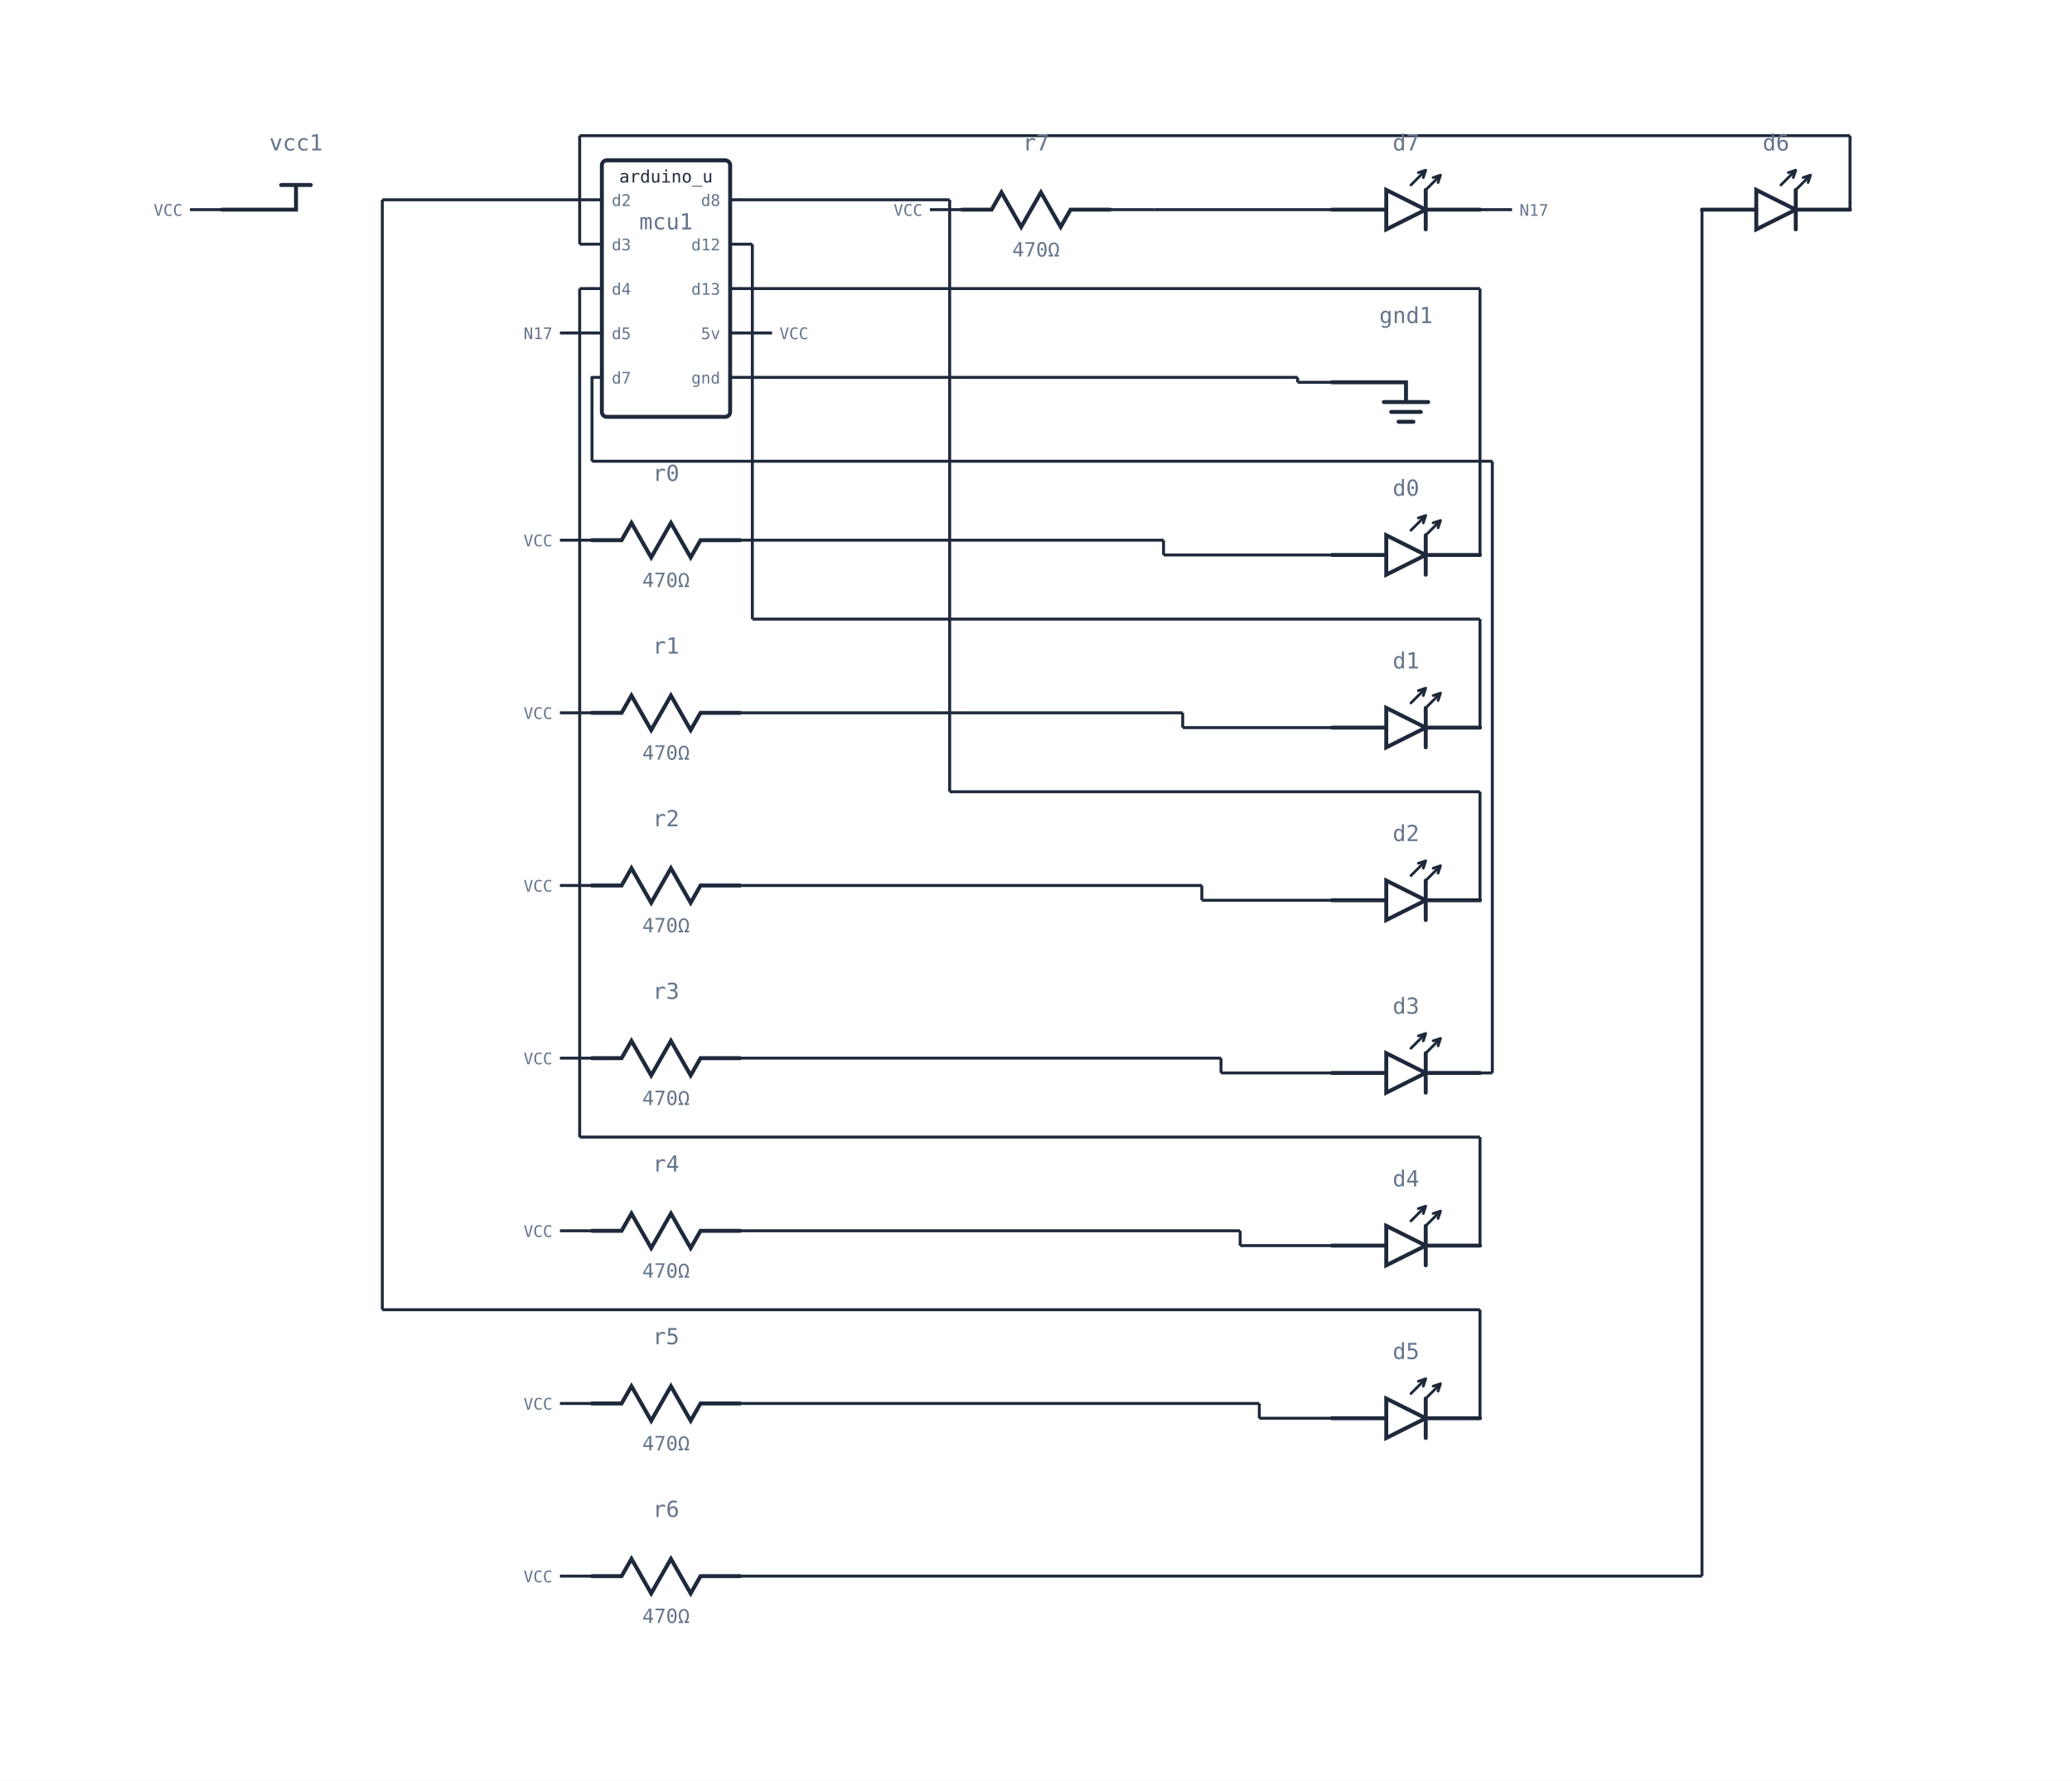
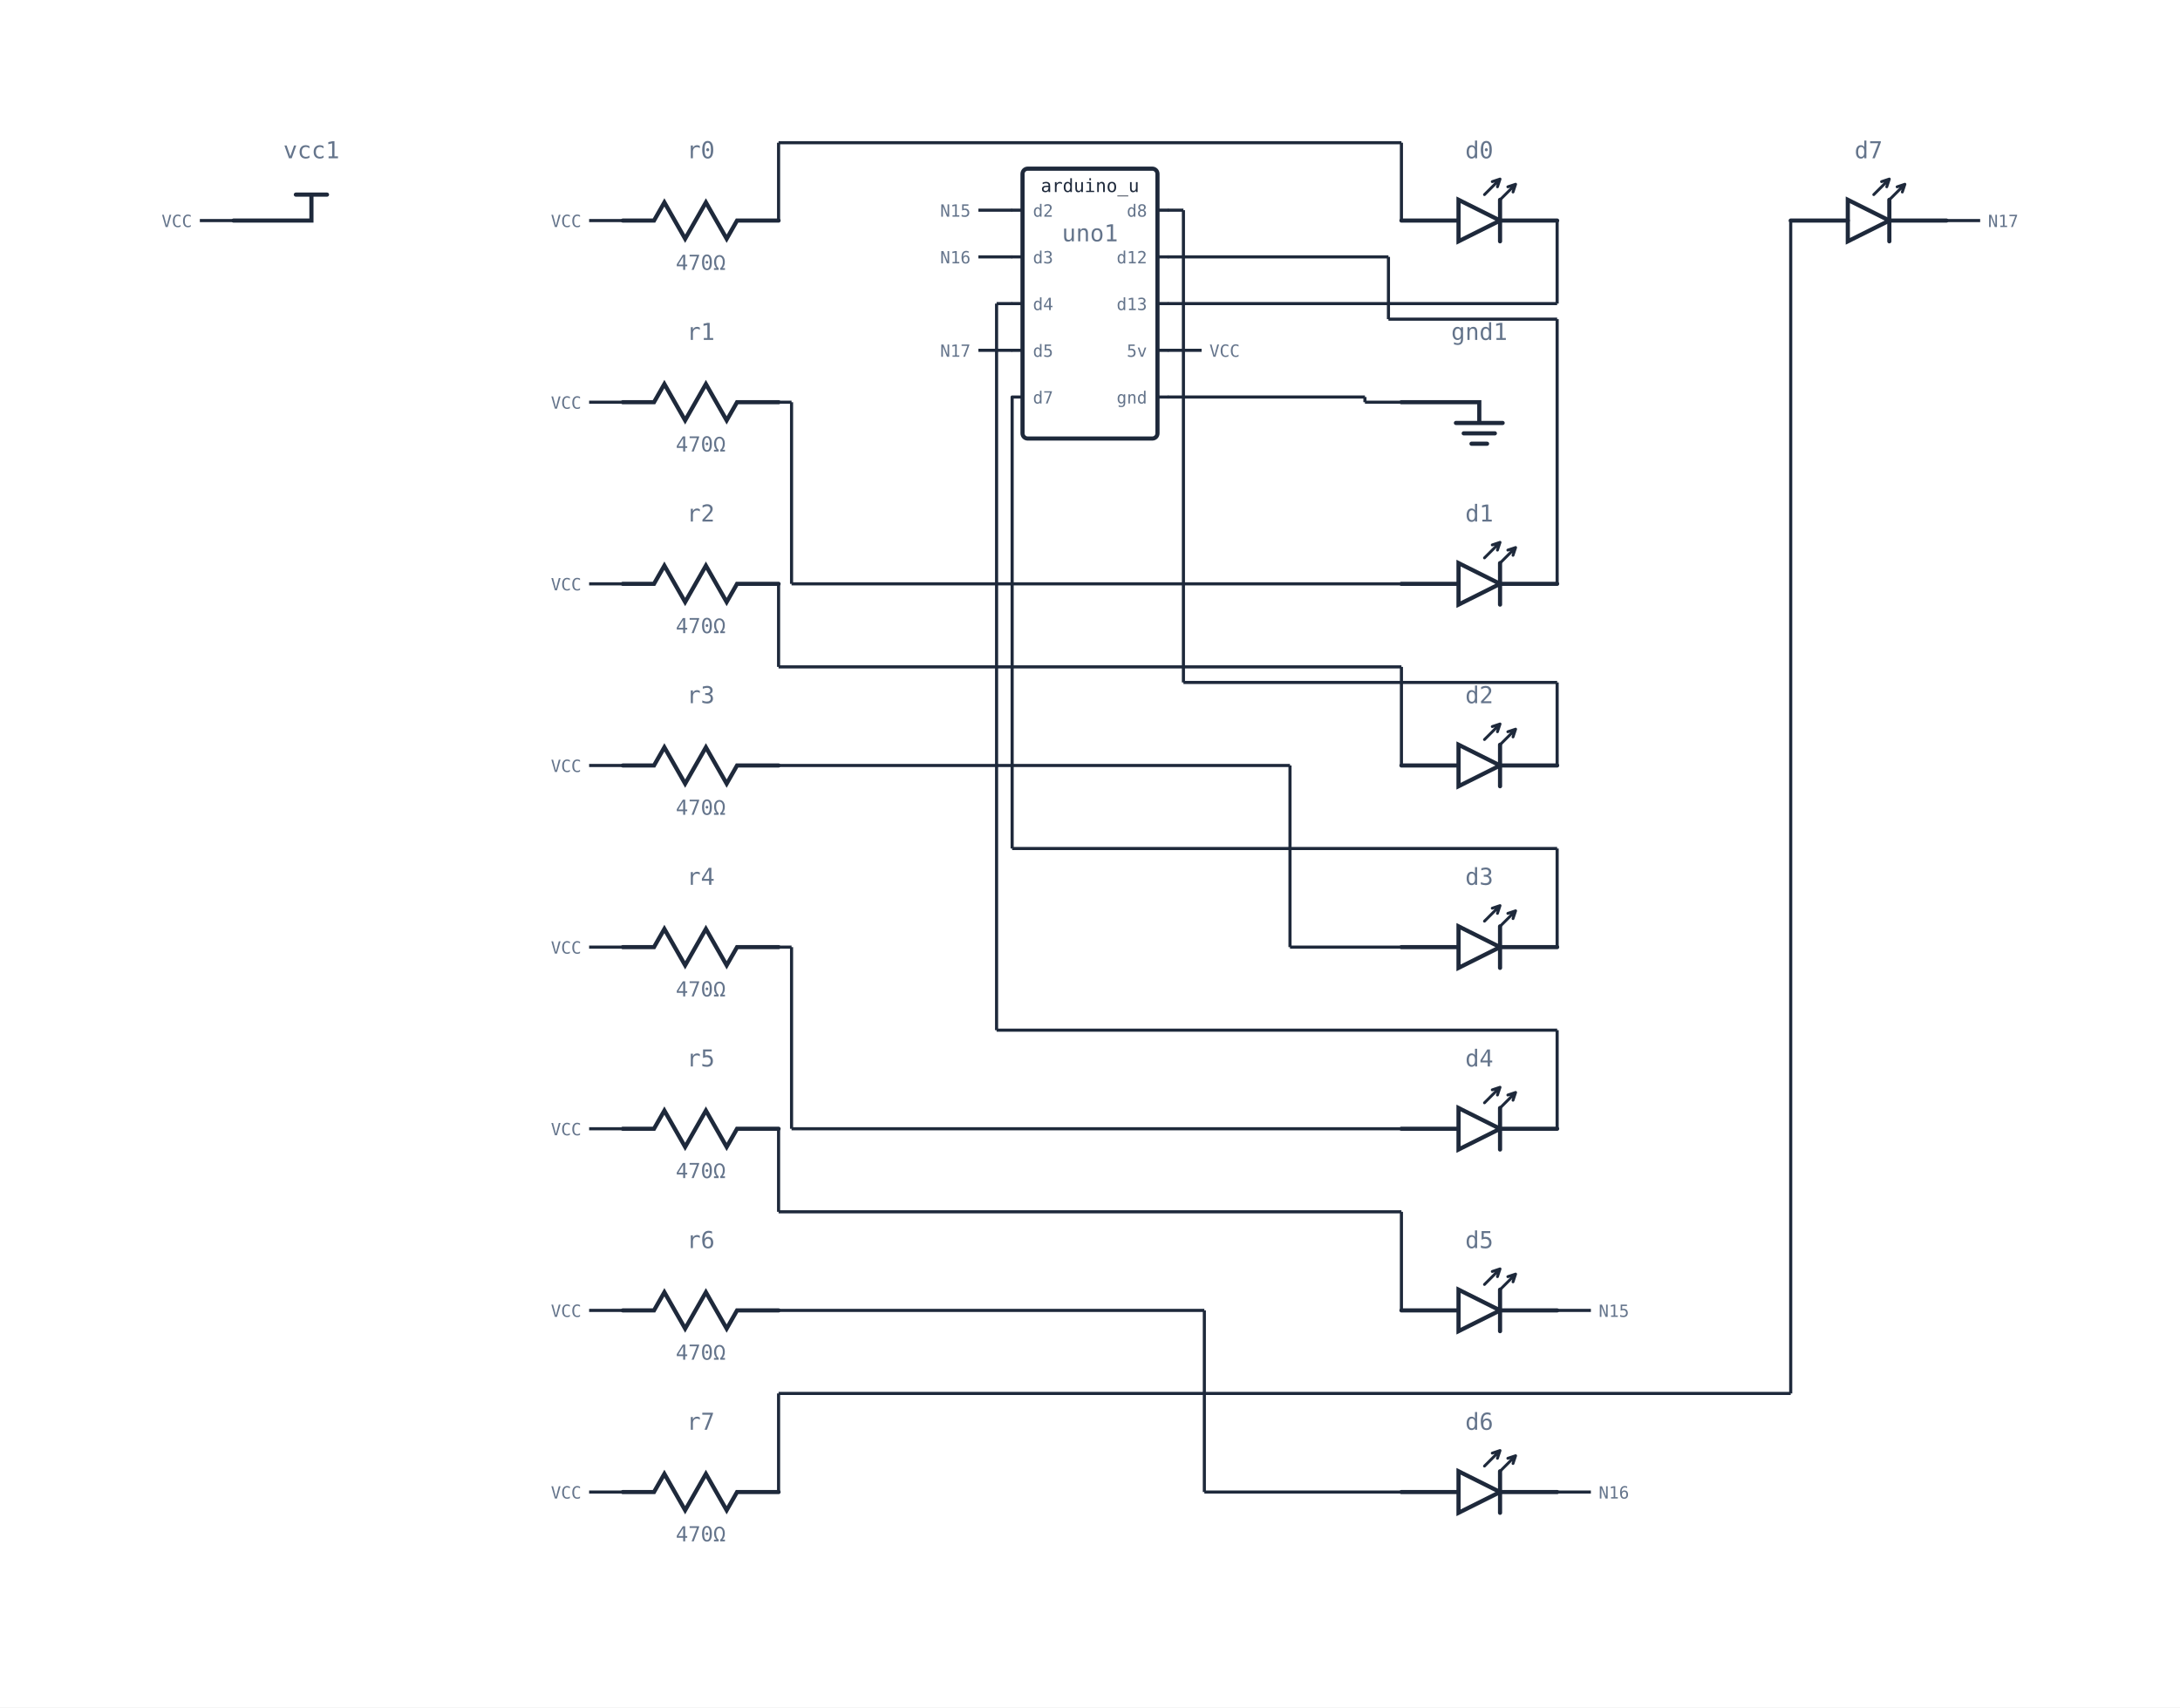
- <svg xmlns="http://www.w3.org/2000/svg" width="840" height="722" viewBox="0 0 840 722">
-   <rect width="840" height="722" fill="#ffffff" />
-   <g fill="none" stroke="#1e293b" stroke-width="1.2">
-     <line x1="690" y1="85" x2="690" y2="639" />
-     <line x1="690" y1="639" x2="300" y2="639" />
-   </g>
-   <g fill="none" stroke="#1e293b" stroke-width="1.2">
-     <line x1="467.824" y1="85" x2="467.824" y2="85" />
-     <line x1="450" y1="85" x2="467.824" y2="85" />
-     <line x1="540" y1="85" x2="467.824" y2="85" />
-   </g>
-   <g fill="none" stroke="#1e293b" stroke-width="1.2">
-     <line x1="471.706" y1="219" x2="471.706" y2="225" />
-     <line x1="300" y1="219" x2="471.706" y2="219" />
-     <line x1="540" y1="225" x2="471.706" y2="225" />
-   </g>
-   <g fill="none" stroke="#1e293b" stroke-width="1.2">
-     <line x1="300" y1="117" x2="600" y2="117" />
-     <line x1="600" y1="117" x2="600" y2="225" />
-   </g>
-   <g fill="none" stroke="#1e293b" stroke-width="1.2">
-     <line x1="479.471" y1="289" x2="479.471" y2="295" />
-     <line x1="300" y1="289" x2="479.471" y2="289" />
-     <line x1="540" y1="295" x2="479.471" y2="295" />
-   </g>
-   <g fill="none" stroke="#1e293b" stroke-width="1.2">
-     <line x1="300" y1="99" x2="305" y2="99" />
-     <line x1="305" y1="99" x2="305" y2="251" />
-     <line x1="305" y1="251" x2="600" y2="251" />
-     <line x1="600" y1="251" x2="600" y2="295" />
-   </g>
-   <g fill="none" stroke="#1e293b" stroke-width="1.2">
-     <line x1="487.235" y1="359" x2="487.235" y2="365" />
-     <line x1="300" y1="359" x2="487.235" y2="359" />
-     <line x1="540" y1="365" x2="487.235" y2="365" />
-   </g>
-   <g fill="none" stroke="#1e293b" stroke-width="1.2">
-     <line x1="300" y1="81" x2="385" y2="81" />
-     <line x1="385" y1="81" x2="385" y2="321" />
-     <line x1="385" y1="321" x2="600" y2="321" />
-     <line x1="600" y1="321" x2="600" y2="365" />
-   </g>
-   <g fill="none" stroke="#1e293b" stroke-width="1.2">
-     <line x1="495" y1="429" x2="495" y2="435" />
-     <line x1="300" y1="429" x2="495" y2="429" />
-     <line x1="540" y1="435" x2="495" y2="435" />
-   </g>
-   <g fill="none" stroke="#1e293b" stroke-width="1.2">
-     <line x1="240" y1="153" x2="240" y2="187" />
-     <line x1="240" y1="187" x2="605" y2="187" />
-     <line x1="605" y1="187" x2="605" y2="435" />
-     <line x1="605" y1="435" x2="600" y2="435" />
-   </g>
-   <g fill="none" stroke="#1e293b" stroke-width="1.2">
-     <line x1="502.765" y1="499" x2="502.765" y2="505" />
-     <line x1="300" y1="499" x2="502.765" y2="499" />
-     <line x1="540" y1="505" x2="502.765" y2="505" />
-   </g>
-   <g fill="none" stroke="#1e293b" stroke-width="1.2">
-     <line x1="240" y1="117" x2="235" y2="117" />
-     <line x1="235" y1="117" x2="235" y2="461" />
-     <line x1="235" y1="461" x2="600" y2="461" />
-     <line x1="600" y1="461" x2="600" y2="505" />
-   </g>
-   <g fill="none" stroke="#1e293b" stroke-width="1.2">
-     <line x1="510.529" y1="569" x2="510.529" y2="575" />
-     <line x1="300" y1="569" x2="510.529" y2="569" />
-     <line x1="540" y1="575" x2="510.529" y2="575" />
-   </g>
-   <g fill="none" stroke="#1e293b" stroke-width="1.2">
-     <line x1="240" y1="81" x2="155" y2="81" />
-     <line x1="155" y1="81" x2="155" y2="531" />
-     <line x1="155" y1="531" x2="600" y2="531" />
-     <line x1="600" y1="531" x2="600" y2="575" />
-   </g>
-   <g fill="none" stroke="#1e293b" stroke-width="1.2">
-     <line x1="750" y1="85" x2="750" y2="55" />
-     <line x1="750" y1="55" x2="235" y2="55" />
-     <line x1="235" y1="55" x2="235" y2="99" />
-     <line x1="235" y1="99" x2="240" y2="99" />
-   </g>
-   <g fill="none" stroke="#1e293b" stroke-width="1.2">
-     <line x1="526.059" y1="153" x2="526.059" y2="155" />
-     <line x1="300" y1="153" x2="526.059" y2="153" />
-     <line x1="540" y1="155" x2="526.059" y2="155" />
+ <svg xmlns="http://www.w3.org/2000/svg" width="840" height="658" viewBox="0 0 840 658">
+   <rect width="840" height="658" fill="#ffffff" />
+   <g fill="none" stroke="#1e293b" stroke-width="1.2">
+     <line x1="464.062" y1="505" x2="464.062" y2="575" />
+     <line x1="300" y1="505" x2="464.062" y2="505" />
+     <line x1="540" y1="575" x2="464.062" y2="575" />
+   </g>
+   <g fill="none" stroke="#1e293b" stroke-width="1.2">
+     <line x1="690" y1="85" x2="690" y2="537" />
+     <line x1="690" y1="537" x2="300" y2="537" />
+     <line x1="300" y1="537" x2="300" y2="575" />
+   </g>
+   <g fill="none" stroke="#1e293b" stroke-width="1.2">
+     <line x1="300" y1="85" x2="300" y2="55" />
+     <line x1="300" y1="55" x2="540" y2="55" />
+     <line x1="540" y1="55" x2="540" y2="85" />
+   </g>
+   <g fill="none" stroke="#1e293b" stroke-width="1.2">
+     <line x1="600" y1="85" x2="600" y2="117" />
+     <line x1="600" y1="117" x2="450" y2="117" />
+   </g>
+   <g fill="none" stroke="#1e293b" stroke-width="1.2">
+     <line x1="300" y1="155" x2="305" y2="155" />
+     <line x1="305" y1="155" x2="305" y2="225" />
+     <line x1="305" y1="225" x2="540" y2="225" />
+   </g>
+   <g fill="none" stroke="#1e293b" stroke-width="1.2">
+     <line x1="450" y1="99" x2="535" y2="99" />
+     <line x1="535" y1="99" x2="535" y2="123" />
+     <line x1="535" y1="123" x2="600" y2="123" />
+     <line x1="600" y1="123" x2="600" y2="225" />
+   </g>
+   <g fill="none" stroke="#1e293b" stroke-width="1.2">
+     <line x1="300" y1="225" x2="300" y2="257" />
+     <line x1="300" y1="257" x2="540" y2="257" />
+     <line x1="540" y1="257" x2="540" y2="295" />
+   </g>
+   <g fill="none" stroke="#1e293b" stroke-width="1.2">
+     <line x1="450" y1="81" x2="456" y2="81" />
+     <line x1="456" y1="81" x2="456" y2="263" />
+     <line x1="456" y1="263" x2="600" y2="263" />
+     <line x1="600" y1="263" x2="600" y2="295" />
+   </g>
+   <g fill="none" stroke="#1e293b" stroke-width="1.2">
+     <line x1="497.062" y1="295" x2="497.062" y2="365" />
+     <line x1="300" y1="295" x2="497.062" y2="295" />
+     <line x1="540" y1="365" x2="497.062" y2="365" />
+   </g>
+   <g fill="none" stroke="#1e293b" stroke-width="1.2">
+     <line x1="390" y1="153" x2="390" y2="327" />
+     <line x1="390" y1="327" x2="600" y2="327" />
+     <line x1="600" y1="327" x2="600" y2="365" />
+   </g>
+   <g fill="none" stroke="#1e293b" stroke-width="1.2">
+     <line x1="300" y1="365" x2="305" y2="365" />
+     <line x1="305" y1="365" x2="305" y2="435" />
+     <line x1="305" y1="435" x2="540" y2="435" />
+   </g>
+   <g fill="none" stroke="#1e293b" stroke-width="1.2">
+     <line x1="390" y1="117" x2="384" y2="117" />
+     <line x1="384" y1="117" x2="384" y2="397" />
+     <line x1="384" y1="397" x2="600" y2="397" />
+     <line x1="600" y1="397" x2="600" y2="435" />
+   </g>
+   <g fill="none" stroke="#1e293b" stroke-width="1.2">
+     <line x1="300" y1="435" x2="300" y2="467" />
+     <line x1="300" y1="467" x2="540" y2="467" />
+     <line x1="540" y1="467" x2="540" y2="505" />
+   </g>
+   <g fill="none" stroke="#1e293b" stroke-width="1.2">
+     <line x1="525.938" y1="153" x2="525.938" y2="155" />
+     <line x1="450" y1="153" x2="525.938" y2="153" />
+     <line x1="540" y1="155" x2="525.938" y2="155" />
  </g>
  <g>
    <line x1="90" y1="85" x2="77" y2="85" stroke="#1e293b" stroke-width="1.2" />
    <text x="74" y="87.5" text-anchor="end" font-size="6.5" font-family="monospace" fill="#64748b">VCC</text>
  </g>
  <g>
-     <line x1="390" y1="85" x2="377" y2="85" stroke="#1e293b" stroke-width="1.2" />
-     <text x="374" y="87.5" text-anchor="end" font-size="6.5" font-family="monospace" fill="#64748b">VCC</text>
-   </g>
-   <g>
-     <line x1="300" y1="135" x2="313" y2="135" stroke="#1e293b" stroke-width="1.2" />
-     <text x="316" y="137.5" text-anchor="start" font-size="6.5" font-family="monospace" fill="#64748b">VCC</text>
-   </g>
-   <g>
-     <line x1="240" y1="219" x2="227" y2="219" stroke="#1e293b" stroke-width="1.2" />
-     <text x="224" y="221.5" text-anchor="end" font-size="6.5" font-family="monospace" fill="#64748b">VCC</text>
-   </g>
-   <g>
-     <line x1="240" y1="289" x2="227" y2="289" stroke="#1e293b" stroke-width="1.2" />
-     <text x="224" y="291.5" text-anchor="end" font-size="6.5" font-family="monospace" fill="#64748b">VCC</text>
-   </g>
-   <g>
-     <line x1="240" y1="359" x2="227" y2="359" stroke="#1e293b" stroke-width="1.2" />
-     <text x="224" y="361.5" text-anchor="end" font-size="6.5" font-family="monospace" fill="#64748b">VCC</text>
-   </g>
-   <g>
-     <line x1="240" y1="429" x2="227" y2="429" stroke="#1e293b" stroke-width="1.2" />
-     <text x="224" y="431.5" text-anchor="end" font-size="6.5" font-family="monospace" fill="#64748b">VCC</text>
-   </g>
-   <g>
-     <line x1="240" y1="499" x2="227" y2="499" stroke="#1e293b" stroke-width="1.2" />
-     <text x="224" y="501.5" text-anchor="end" font-size="6.5" font-family="monospace" fill="#64748b">VCC</text>
-   </g>
-   <g>
-     <line x1="240" y1="569" x2="227" y2="569" stroke="#1e293b" stroke-width="1.2" />
-     <text x="224" y="571.5" text-anchor="end" font-size="6.5" font-family="monospace" fill="#64748b">VCC</text>
-   </g>
-   <g>
-     <line x1="240" y1="639" x2="227" y2="639" stroke="#1e293b" stroke-width="1.2" />
-     <text x="224" y="641.5" text-anchor="end" font-size="6.5" font-family="monospace" fill="#64748b">VCC</text>
-   </g>
-   <g>
-     <line x1="600" y1="85" x2="613" y2="85" stroke="#1e293b" stroke-width="1.2" />
-     <text x="616" y="87.5" text-anchor="start" font-size="6.5" font-family="monospace" fill="#64748b">N17</text>
-   </g>
-   <g>
-     <line x1="240" y1="135" x2="227" y2="135" stroke="#1e293b" stroke-width="1.2" />
-     <text x="224" y="137.5" text-anchor="end" font-size="6.5" font-family="monospace" fill="#64748b">N17</text>
+     <line x1="240" y1="85" x2="227" y2="85" stroke="#1e293b" stroke-width="1.2" />
+     <text x="224" y="87.5" text-anchor="end" font-size="6.5" font-family="monospace" fill="#64748b">VCC</text>
+   </g>
+   <g>
+     <line x1="450" y1="135" x2="463" y2="135" stroke="#1e293b" stroke-width="1.2" />
+     <text x="466" y="137.5" text-anchor="start" font-size="6.5" font-family="monospace" fill="#64748b">VCC</text>
+   </g>
+   <g>
+     <line x1="240" y1="155" x2="227" y2="155" stroke="#1e293b" stroke-width="1.2" />
+     <text x="224" y="157.5" text-anchor="end" font-size="6.5" font-family="monospace" fill="#64748b">VCC</text>
+   </g>
+   <g>
+     <line x1="240" y1="225" x2="227" y2="225" stroke="#1e293b" stroke-width="1.2" />
+     <text x="224" y="227.5" text-anchor="end" font-size="6.5" font-family="monospace" fill="#64748b">VCC</text>
+   </g>
+   <g>
+     <line x1="240" y1="295" x2="227" y2="295" stroke="#1e293b" stroke-width="1.2" />
+     <text x="224" y="297.5" text-anchor="end" font-size="6.5" font-family="monospace" fill="#64748b">VCC</text>
+   </g>
+   <g>
+     <line x1="240" y1="365" x2="227" y2="365" stroke="#1e293b" stroke-width="1.2" />
+     <text x="224" y="367.5" text-anchor="end" font-size="6.5" font-family="monospace" fill="#64748b">VCC</text>
+   </g>
+   <g>
+     <line x1="240" y1="435" x2="227" y2="435" stroke="#1e293b" stroke-width="1.2" />
+     <text x="224" y="437.5" text-anchor="end" font-size="6.5" font-family="monospace" fill="#64748b">VCC</text>
+   </g>
+   <g>
+     <line x1="240" y1="505" x2="227" y2="505" stroke="#1e293b" stroke-width="1.2" />
+     <text x="224" y="507.5" text-anchor="end" font-size="6.5" font-family="monospace" fill="#64748b">VCC</text>
+   </g>
+   <g>
+     <line x1="240" y1="575" x2="227" y2="575" stroke="#1e293b" stroke-width="1.2" />
+     <text x="224" y="577.5" text-anchor="end" font-size="6.5" font-family="monospace" fill="#64748b">VCC</text>
+   </g>
+   <g>
+     <line x1="390" y1="81" x2="377" y2="81" stroke="#1e293b" stroke-width="1.2" />
+     <text x="374" y="83.5" text-anchor="end" font-size="6.5" font-family="monospace" fill="#64748b">N15</text>
+   </g>
+   <g>
+     <line x1="600" y1="505" x2="613" y2="505" stroke="#1e293b" stroke-width="1.2" />
+     <text x="616" y="507.5" text-anchor="start" font-size="6.5" font-family="monospace" fill="#64748b">N15</text>
+   </g>
+   <g>
+     <line x1="390" y1="99" x2="377" y2="99" stroke="#1e293b" stroke-width="1.2" />
+     <text x="374" y="101.5" text-anchor="end" font-size="6.5" font-family="monospace" fill="#64748b">N16</text>
+   </g>
+   <g>
+     <line x1="600" y1="575" x2="613" y2="575" stroke="#1e293b" stroke-width="1.2" />
+     <text x="616" y="577.5" text-anchor="start" font-size="6.5" font-family="monospace" fill="#64748b">N16</text>
+   </g>
+   <g>
+     <line x1="750" y1="85" x2="763" y2="85" stroke="#1e293b" stroke-width="1.2" />
+     <text x="766" y="87.5" text-anchor="start" font-size="6.5" font-family="monospace" fill="#64748b">N17</text>
+   </g>
+   <g>
+     <line x1="390" y1="135" x2="377" y2="135" stroke="#1e293b" stroke-width="1.2" />
+     <text x="374" y="137.5" text-anchor="end" font-size="6.5" font-family="monospace" fill="#64748b">N17</text>
  </g>
  <g transform="translate(120 85)" stroke="#1e293b" stroke-width="1.6" fill="none" stroke-linecap="round">
    <path d="M -30 0 L 0 0 L 0 -10 M -6 -10 L 6 -10" />
    <text x="0" y="-24" text-anchor="middle" font-size="9" font-family="monospace" fill="#64748b" stroke="none">vcc1</text>
  </g>
  <g transform="translate(570 155)" stroke="#1e293b" stroke-width="1.6" fill="none" stroke-linecap="round">
    <path d="M -30 0 L 0 0 L 0 8 M -9 8 L 9 8 M -6 12 L 6 12 M -3 16 L 3 16" />
    <text x="0" y="-24" text-anchor="middle" font-size="9" font-family="monospace" fill="#64748b" stroke="none">gnd1</text>
  </g>
-   <g transform="translate(270 219)" stroke="#1e293b" stroke-width="1.6" fill="none" stroke-linecap="round">
+   <g transform="translate(270 85)" stroke="#1e293b" stroke-width="1.6" fill="none" stroke-linecap="round">
    <path d="M -30 0 L -18 0 L -14 -7 L -6 7 L 2 -7 L 10 7 L 14 0 L 30 0" />
    <text x="0" y="19" text-anchor="middle" font-size="8" font-family="monospace" fill="#64748b" stroke="none">470Ω</text>
    <text x="0" y="-24" text-anchor="middle" font-size="9" font-family="monospace" fill="#64748b" stroke="none">r0</text>
  </g>
-   <g transform="translate(270 289)" stroke="#1e293b" stroke-width="1.6" fill="none" stroke-linecap="round">
+   <g transform="translate(270 155)" stroke="#1e293b" stroke-width="1.6" fill="none" stroke-linecap="round">
    <path d="M -30 0 L -18 0 L -14 -7 L -6 7 L 2 -7 L 10 7 L 14 0 L 30 0" />
    <text x="0" y="19" text-anchor="middle" font-size="8" font-family="monospace" fill="#64748b" stroke="none">470Ω</text>
    <text x="0" y="-24" text-anchor="middle" font-size="9" font-family="monospace" fill="#64748b" stroke="none">r1</text>
  </g>
-   <g transform="translate(270 359)" stroke="#1e293b" stroke-width="1.6" fill="none" stroke-linecap="round">
+   <g transform="translate(270 225)" stroke="#1e293b" stroke-width="1.6" fill="none" stroke-linecap="round">
    <path d="M -30 0 L -18 0 L -14 -7 L -6 7 L 2 -7 L 10 7 L 14 0 L 30 0" />
    <text x="0" y="19" text-anchor="middle" font-size="8" font-family="monospace" fill="#64748b" stroke="none">470Ω</text>
    <text x="0" y="-24" text-anchor="middle" font-size="9" font-family="monospace" fill="#64748b" stroke="none">r2</text>
  </g>
-   <g transform="translate(270 429)" stroke="#1e293b" stroke-width="1.6" fill="none" stroke-linecap="round">
+   <g transform="translate(270 295)" stroke="#1e293b" stroke-width="1.6" fill="none" stroke-linecap="round">
    <path d="M -30 0 L -18 0 L -14 -7 L -6 7 L 2 -7 L 10 7 L 14 0 L 30 0" />
    <text x="0" y="19" text-anchor="middle" font-size="8" font-family="monospace" fill="#64748b" stroke="none">470Ω</text>
    <text x="0" y="-24" text-anchor="middle" font-size="9" font-family="monospace" fill="#64748b" stroke="none">r3</text>
  </g>
-   <g transform="translate(270 499)" stroke="#1e293b" stroke-width="1.6" fill="none" stroke-linecap="round">
+   <g transform="translate(270 365)" stroke="#1e293b" stroke-width="1.6" fill="none" stroke-linecap="round">
    <path d="M -30 0 L -18 0 L -14 -7 L -6 7 L 2 -7 L 10 7 L 14 0 L 30 0" />
    <text x="0" y="19" text-anchor="middle" font-size="8" font-family="monospace" fill="#64748b" stroke="none">470Ω</text>
    <text x="0" y="-24" text-anchor="middle" font-size="9" font-family="monospace" fill="#64748b" stroke="none">r4</text>
  </g>
-   <g transform="translate(270 569)" stroke="#1e293b" stroke-width="1.6" fill="none" stroke-linecap="round">
+   <g transform="translate(270 435)" stroke="#1e293b" stroke-width="1.6" fill="none" stroke-linecap="round">
    <path d="M -30 0 L -18 0 L -14 -7 L -6 7 L 2 -7 L 10 7 L 14 0 L 30 0" />
    <text x="0" y="19" text-anchor="middle" font-size="8" font-family="monospace" fill="#64748b" stroke="none">470Ω</text>
    <text x="0" y="-24" text-anchor="middle" font-size="9" font-family="monospace" fill="#64748b" stroke="none">r5</text>
  </g>
-   <g transform="translate(270 639)" stroke="#1e293b" stroke-width="1.6" fill="none" stroke-linecap="round">
+   <g transform="translate(270 505)" stroke="#1e293b" stroke-width="1.6" fill="none" stroke-linecap="round">
    <path d="M -30 0 L -18 0 L -14 -7 L -6 7 L 2 -7 L 10 7 L 14 0 L 30 0" />
    <text x="0" y="19" text-anchor="middle" font-size="8" font-family="monospace" fill="#64748b" stroke="none">470Ω</text>
    <text x="0" y="-24" text-anchor="middle" font-size="9" font-family="monospace" fill="#64748b" stroke="none">r6</text>
  </g>
-   <g transform="translate(420 85)" stroke="#1e293b" stroke-width="1.6" fill="none" stroke-linecap="round">
+   <g transform="translate(270 575)" stroke="#1e293b" stroke-width="1.6" fill="none" stroke-linecap="round">
    <path d="M -30 0 L -18 0 L -14 -7 L -6 7 L 2 -7 L 10 7 L 14 0 L 30 0" />
    <text x="0" y="19" text-anchor="middle" font-size="8" font-family="monospace" fill="#64748b" stroke="none">470Ω</text>
    <text x="0" y="-24" text-anchor="middle" font-size="9" font-family="monospace" fill="#64748b" stroke="none">r7</text>
  </g>
+   <g transform="translate(570 85)" stroke="#1e293b" stroke-width="1.6" fill="none" stroke-linecap="round">
+     <path d="M -30 0 L -8 0 M 8 0 L 30 0" />
+     <path d="M -8 -8 L -8 8 L 8 0 Z" />
+     <path d="M 8 -8 L 8 8" />
+     <path d="M 2 -10 L 8 -16 M 8 -16 L 5 -15 M 8 -16 L 7 -13 M 8 -8 L 14 -14 M 14 -14 L 11 -13 M 14 -14 L 13 -11" stroke-width="1.1" />
+     <text x="0" y="-24" text-anchor="middle" font-size="9" font-family="monospace" fill="#64748b" stroke="none">d0</text>
+   </g>
  <g transform="translate(570 225)" stroke="#1e293b" stroke-width="1.6" fill="none" stroke-linecap="round">
    <path d="M -30 0 L -8 0 M 8 0 L 30 0" />
    <path d="M -8 -8 L -8 8 L 8 0 Z" />
    <path d="M 8 -8 L 8 8" />
    <path d="M 2 -10 L 8 -16 M 8 -16 L 5 -15 M 8 -16 L 7 -13 M 8 -8 L 14 -14 M 14 -14 L 11 -13 M 14 -14 L 13 -11" stroke-width="1.1" />
-     <text x="0" y="-24" text-anchor="middle" font-size="9" font-family="monospace" fill="#64748b" stroke="none">d0</text>
+     <text x="0" y="-24" text-anchor="middle" font-size="9" font-family="monospace" fill="#64748b" stroke="none">d1</text>
  </g>
  <g transform="translate(570 295)" stroke="#1e293b" stroke-width="1.6" fill="none" stroke-linecap="round">
    <path d="M -30 0 L -8 0 M 8 0 L 30 0" />
    <path d="M -8 -8 L -8 8 L 8 0 Z" />
    <path d="M 8 -8 L 8 8" />
    <path d="M 2 -10 L 8 -16 M 8 -16 L 5 -15 M 8 -16 L 7 -13 M 8 -8 L 14 -14 M 14 -14 L 11 -13 M 14 -14 L 13 -11" stroke-width="1.1" />
-     <text x="0" y="-24" text-anchor="middle" font-size="9" font-family="monospace" fill="#64748b" stroke="none">d1</text>
+     <text x="0" y="-24" text-anchor="middle" font-size="9" font-family="monospace" fill="#64748b" stroke="none">d2</text>
  </g>
  <g transform="translate(570 365)" stroke="#1e293b" stroke-width="1.6" fill="none" stroke-linecap="round">
    <path d="M -30 0 L -8 0 M 8 0 L 30 0" />
    <path d="M -8 -8 L -8 8 L 8 0 Z" />
    <path d="M 8 -8 L 8 8" />
    <path d="M 2 -10 L 8 -16 M 8 -16 L 5 -15 M 8 -16 L 7 -13 M 8 -8 L 14 -14 M 14 -14 L 11 -13 M 14 -14 L 13 -11" stroke-width="1.1" />
-     <text x="0" y="-24" text-anchor="middle" font-size="9" font-family="monospace" fill="#64748b" stroke="none">d2</text>
+     <text x="0" y="-24" text-anchor="middle" font-size="9" font-family="monospace" fill="#64748b" stroke="none">d3</text>
  </g>
  <g transform="translate(570 435)" stroke="#1e293b" stroke-width="1.6" fill="none" stroke-linecap="round">
    <path d="M -30 0 L -8 0 M 8 0 L 30 0" />
    <path d="M -8 -8 L -8 8 L 8 0 Z" />
    <path d="M 8 -8 L 8 8" />
    <path d="M 2 -10 L 8 -16 M 8 -16 L 5 -15 M 8 -16 L 7 -13 M 8 -8 L 14 -14 M 14 -14 L 11 -13 M 14 -14 L 13 -11" stroke-width="1.1" />
-     <text x="0" y="-24" text-anchor="middle" font-size="9" font-family="monospace" fill="#64748b" stroke="none">d3</text>
+     <text x="0" y="-24" text-anchor="middle" font-size="9" font-family="monospace" fill="#64748b" stroke="none">d4</text>
  </g>
  <g transform="translate(570 505)" stroke="#1e293b" stroke-width="1.6" fill="none" stroke-linecap="round">
    <path d="M -30 0 L -8 0 M 8 0 L 30 0" />
    <path d="M -8 -8 L -8 8 L 8 0 Z" />
    <path d="M 8 -8 L 8 8" />
    <path d="M 2 -10 L 8 -16 M 8 -16 L 5 -15 M 8 -16 L 7 -13 M 8 -8 L 14 -14 M 14 -14 L 11 -13 M 14 -14 L 13 -11" stroke-width="1.1" />
-     <text x="0" y="-24" text-anchor="middle" font-size="9" font-family="monospace" fill="#64748b" stroke="none">d4</text>
+     <text x="0" y="-24" text-anchor="middle" font-size="9" font-family="monospace" fill="#64748b" stroke="none">d5</text>
  </g>
  <g transform="translate(570 575)" stroke="#1e293b" stroke-width="1.6" fill="none" stroke-linecap="round">
    <path d="M -30 0 L -8 0 M 8 0 L 30 0" />
    <path d="M -8 -8 L -8 8 L 8 0 Z" />
    <path d="M 8 -8 L 8 8" />
    <path d="M 2 -10 L 8 -16 M 8 -16 L 5 -15 M 8 -16 L 7 -13 M 8 -8 L 14 -14 M 14 -14 L 11 -13 M 14 -14 L 13 -11" stroke-width="1.1" />
-     <text x="0" y="-24" text-anchor="middle" font-size="9" font-family="monospace" fill="#64748b" stroke="none">d5</text>
+     <text x="0" y="-24" text-anchor="middle" font-size="9" font-family="monospace" fill="#64748b" stroke="none">d6</text>
  </g>
  <g transform="translate(720 85)" stroke="#1e293b" stroke-width="1.6" fill="none" stroke-linecap="round">
    <path d="M -30 0 L -8 0 M 8 0 L 30 0" />
    <path d="M -8 -8 L -8 8 L 8 0 Z" />
    <path d="M 8 -8 L 8 8" />
    <path d="M 2 -10 L 8 -16 M 8 -16 L 5 -15 M 8 -16 L 7 -13 M 8 -8 L 14 -14 M 14 -14 L 11 -13 M 14 -14 L 13 -11" stroke-width="1.1" />
-     <text x="0" y="-24" text-anchor="middle" font-size="9" font-family="monospace" fill="#64748b" stroke="none">d6</text>
-   </g>
-   <g transform="translate(570 85)" stroke="#1e293b" stroke-width="1.6" fill="none" stroke-linecap="round">
-     <path d="M -30 0 L -8 0 M 8 0 L 30 0" />
-     <path d="M -8 -8 L -8 8 L 8 0 Z" />
-     <path d="M 8 -8 L 8 8" />
-     <path d="M 2 -10 L 8 -16 M 8 -16 L 5 -15 M 8 -16 L 7 -13 M 8 -8 L 14 -14 M 14 -14 L 11 -13 M 14 -14 L 13 -11" stroke-width="1.1" />
    <text x="0" y="-24" text-anchor="middle" font-size="9" font-family="monospace" fill="#64748b" stroke="none">d7</text>
  </g>
-   <g transform="translate(270 117)" stroke="#1e293b" stroke-width="1.6" fill="none" stroke-linecap="round">
+   <g transform="translate(420 117)" stroke="#1e293b" stroke-width="1.6" fill="none" stroke-linecap="round">
    <rect x="-26" y="-52" width="52" height="104" rx="2" />
    <path d="M -26 -36 L -30 -36" stroke-width="1.2" />
    <text x="-22" y="-33.5" text-anchor="start" font-size="6.5" font-family="monospace" fill="#64748b" stroke="none">d2</text>
    <path d="M -26 -18 L -30 -18" stroke-width="1.2" />
    <text x="-22" y="-15.5" text-anchor="start" font-size="6.5" font-family="monospace" fill="#64748b" stroke="none">d3</text>
    <path d="M -26 0 L -30 0" stroke-width="1.2" />
    <text x="-22" y="2.5" text-anchor="start" font-size="6.5" font-family="monospace" fill="#64748b" stroke="none">d4</text>
    <path d="M -26 18 L -30 18" stroke-width="1.2" />
    <text x="-22" y="20.5" text-anchor="start" font-size="6.5" font-family="monospace" fill="#64748b" stroke="none">d5</text>
    <path d="M -26 36 L -30 36" stroke-width="1.2" />
    <text x="-22" y="38.5" text-anchor="start" font-size="6.5" font-family="monospace" fill="#64748b" stroke="none">d7</text>
    <path d="M 26 -36 L 30 -36" stroke-width="1.2" />
    <text x="22" y="-33.5" text-anchor="end" font-size="6.5" font-family="monospace" fill="#64748b" stroke="none">d8</text>
    <path d="M 26 -18 L 30 -18" stroke-width="1.2" />
    <text x="22" y="-15.5" text-anchor="end" font-size="6.5" font-family="monospace" fill="#64748b" stroke="none">d12</text>
    <path d="M 26 0 L 30 0" stroke-width="1.2" />
    <text x="22" y="2.5" text-anchor="end" font-size="6.5" font-family="monospace" fill="#64748b" stroke="none">d13</text>
    <path d="M 26 18 L 30 18" stroke-width="1.2" />
    <text x="22" y="20.5" text-anchor="end" font-size="6.5" font-family="monospace" fill="#64748b" stroke="none">5v</text>
    <path d="M 26 36 L 30 36" stroke-width="1.2" />
    <text x="22" y="38.5" text-anchor="end" font-size="6.5" font-family="monospace" fill="#64748b" stroke="none">gnd</text>
    <text x="0" y="-43" text-anchor="middle" font-size="7" font-family="monospace" fill="#1e293b" stroke="none">arduino_u</text>
-     <text x="0" y="-24" text-anchor="middle" font-size="9" font-family="monospace" fill="#64748b" stroke="none">mcu1</text>
+     <text x="0" y="-24" text-anchor="middle" font-size="9" font-family="monospace" fill="#64748b" stroke="none">uno1</text>
  </g>
</svg>
